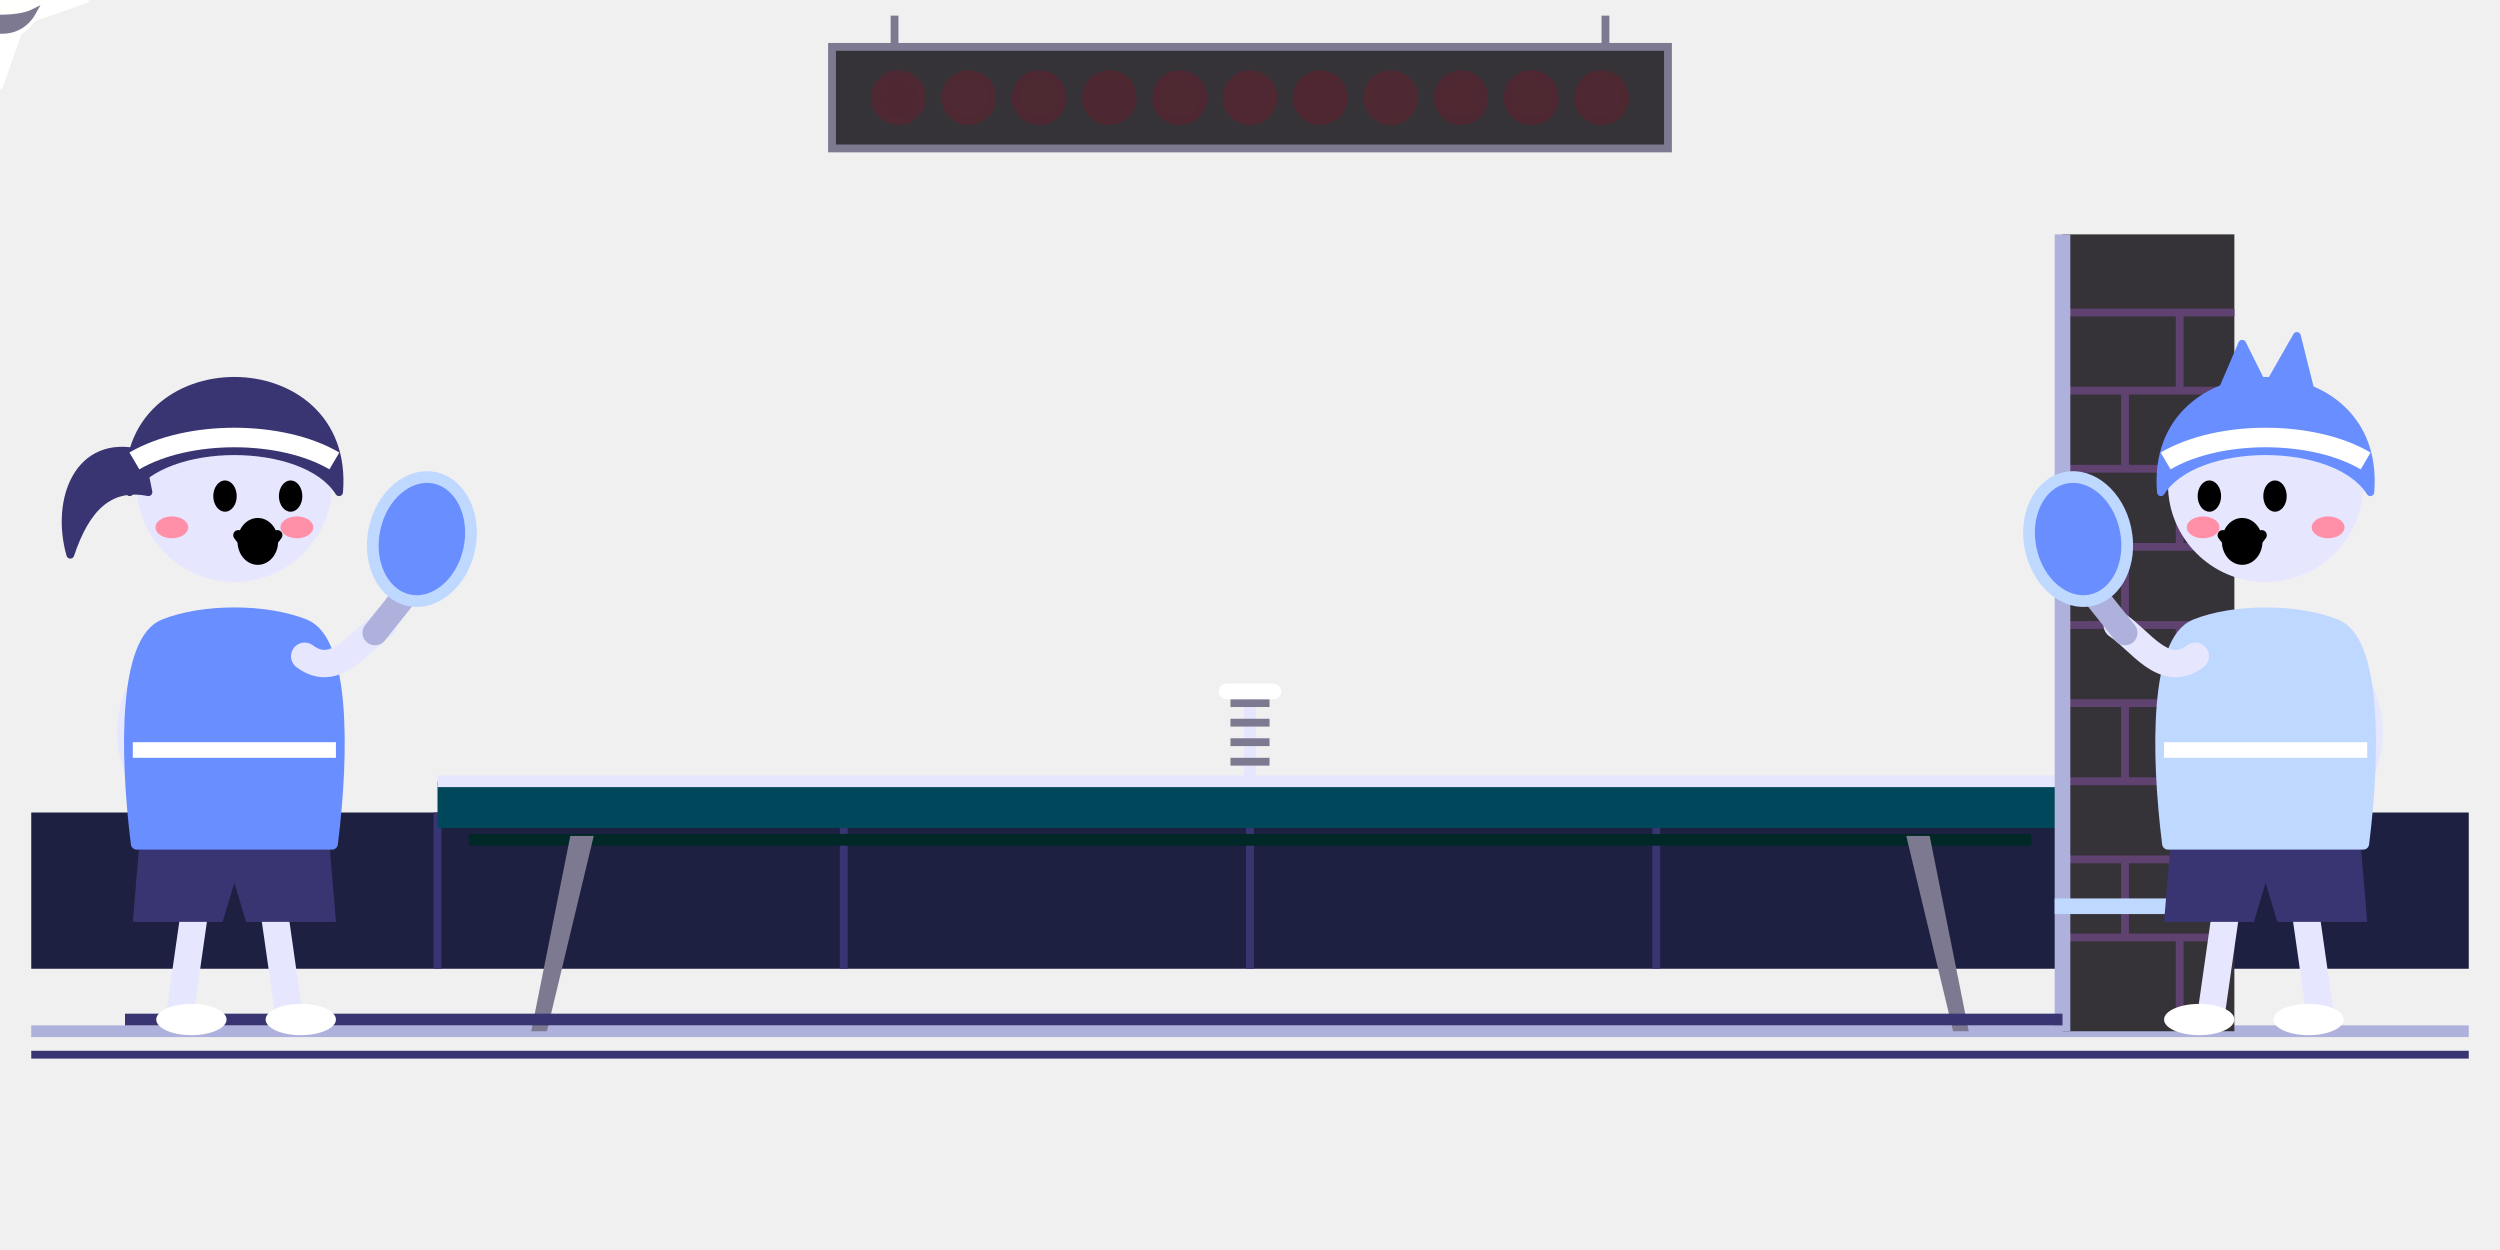
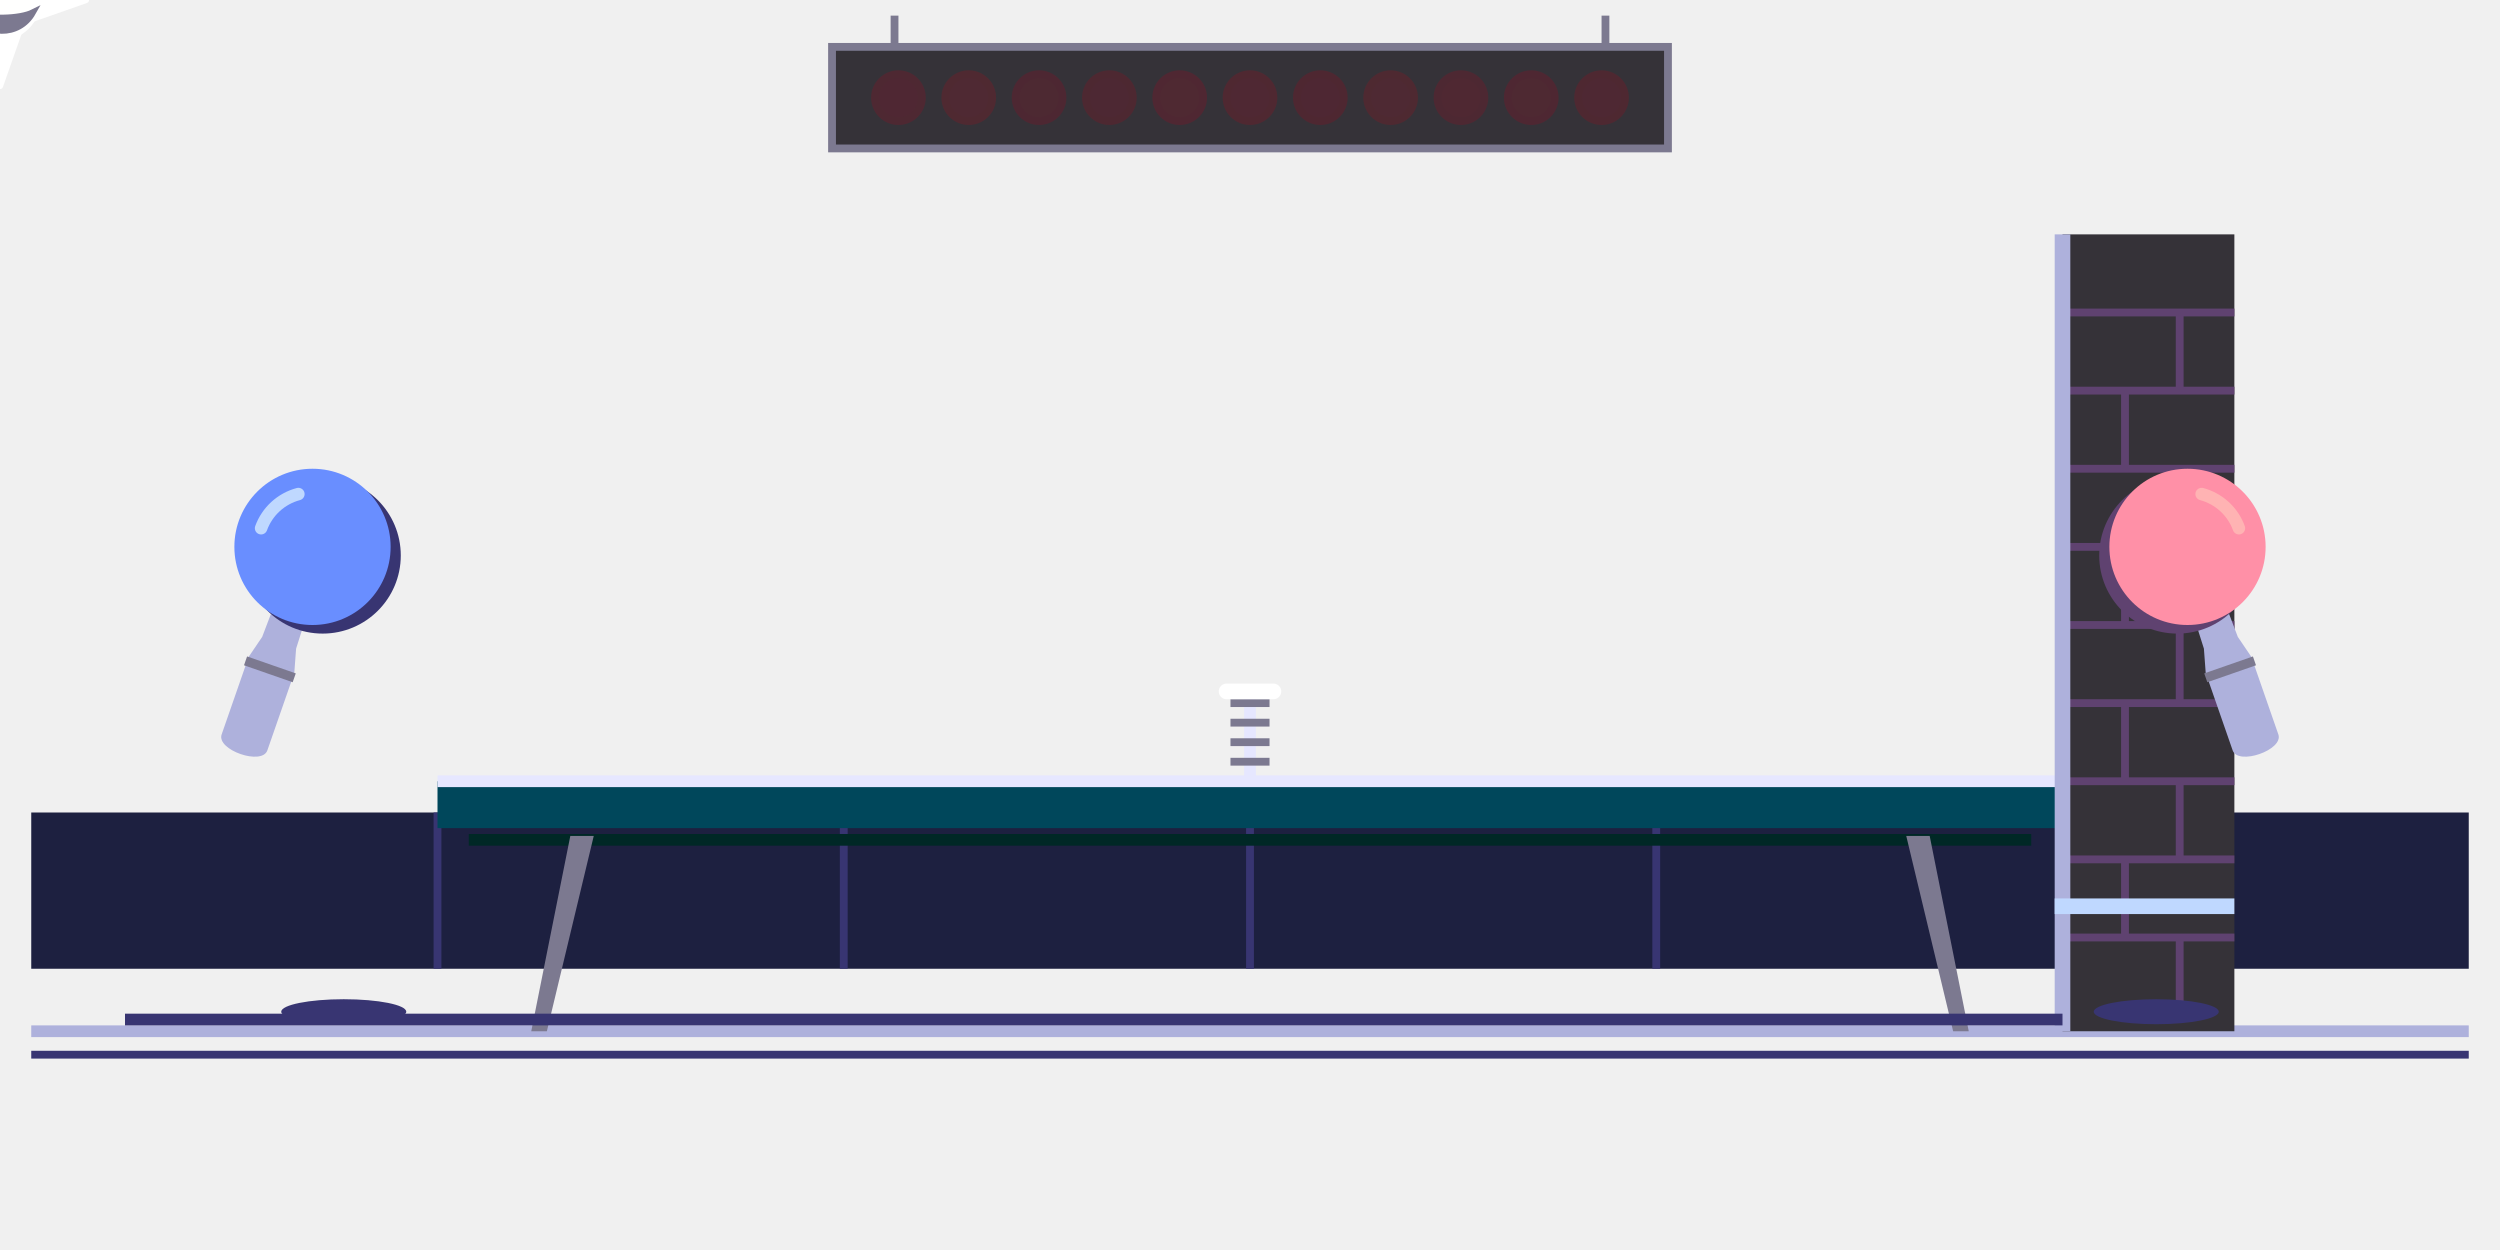
<svg xmlns="http://www.w3.org/2000/svg" version="1.1" x="0" y="0" width="320" height="160" viewBox="0 0 320 160">
  <g id="arena">
    <rect id="barrier" x="4" y="104" width="312" height="20" fill="#1D2040" />
-     <path id="barrier_seams" d="M55.5 104 L55.5 124 L56.5 124 L56.5 104 L55.5 104 L107.5 104 L107.5 124 L108.5 124 L108.5 104 L107.5 104 L159.5 104 L159.5 124 L160.5 124 L160.5 104 L159.5 104 L211.5 104 L211.5 124 L212.5 124 L212.5 104 L211.5 104 L263.5 104 L263.5 124 L264.5 124 L264.5 104 L263.5 104 L211.5 104 L159.5 104 L107.5 104 L55.5 104 Z" fill="#383572" />
+     <path id="barrier_seams" d="M55.5 104 L56.5 104 L56.5 124 L55.5 124 L55.5 104 L107.5 104 L108.5 104 L108.5 124 L107.5 124 L107.5 104 L159.5 104 L160.5 104 L160.5 124 L159.5 124 L159.5 104 L211.5 104 L212.5 104 L212.5 124 L211.5 124 L211.5 104 L263.5 104 L264.5 104 L264.5 124 L263.5 124 L263.5 104 L211.5 104 L159.5 104 L107.5 104 L55.5 104 Z" fill="#383572" />
    <line id="floor" x1="4" y1="132" x2="316" y2="132" stroke="#AEB1DC" stroke-width="1.5" />
    <line id="lip" x1="4" y1="135" x2="316" y2="135" stroke="#383572" stroke-width="1" />
  </g>
  <g id="table">
    <g id="tabletop">
      <rect id="slab" x="56" y="100" width="208" height="6" fill="#00475B" />
      <line id="edge" x1="56" y1="100" x2="264" y2="100" stroke="#E6E7FF" stroke-width="1.5" />
      <line id="underside" x1="60" y1="107.5" x2="260" y2="107.5" stroke="#002826" stroke-width="1.5" />
    </g>
    <g id="legL">
      <path id="legLd" d="M76 107 L70 132 L68 132 L73 107 Z" fill="#7C7990" />
    </g>
    <g id="legR">
      <path id="legRd" d="M244 107 L250 132 L252 132 L247 107 Z" fill="#7C7990" />
    </g>
    <g id="net">
      <line id="netpost" x1="160" y1="88" x2="160" y2="100" stroke="#E6E7FF" stroke-width="1.5" />
-       <path id="netmesh" d="M157.5 90.5 L162.5 90.5 L162.5 89.5 L157.5 89.5 L157.5 90.5 L157.5 93 L162.5 93 L162.5 92 L157.5 92 L157.5 93 L157.5 95.5 L162.5 95.5 L162.5 94.5 L157.5 94.5 L157.5 95.5 L157.5 98 L162.5 98 L162.5 97 L157.5 97 L157.5 98 L157.5 95.5 L157.5 93 L157.5 90.5 Z" fill="#7C7990" />
+       <path id="netmesh" d="M157.5 89.5 L162.5 89.5 L162.5 90.5 L157.5 90.5 L157.5 89.5 L157.5 92 L162.5 92 L162.5 93 L157.5 93 L157.5 92 L157.5 94.5 L162.5 94.5 L162.5 95.5 L157.5 95.5 L157.5 94.5 L157.5 97 L162.5 97 L162.5 98 L157.5 98 L157.5 97 L157.5 94.5 L157.5 92 L157.5 89.5 Z" fill="#7C7990" />
      <line id="nettape" x1="157" y1="88.5" x2="163" y2="88.5" stroke="#FFFFFF" stroke-width="2" stroke-linecap="round" />
    </g>
  </g>
  <g id="wall">
    <rect id="wallface" x="264" y="30" width="22" height="102" fill="#353238" />
    <g id="bricks">
-       <path id="bricks_1" d="M264 40 L286 40" fill="none" stroke="#5F4270" stroke-width="1" />
-       <path id="bricks_2" d="M279 40 L279 50" fill="none" stroke="#5F4270" stroke-width="1" />
-       <path id="bricks_3" d="M264 50 L286 50" fill="none" stroke="#5F4270" stroke-width="1" />
-       <path id="bricks_4" d="M272 50 L272 60" fill="none" stroke="#5F4270" stroke-width="1" />
-       <path id="bricks_5" d="M264 60 L286 60" fill="none" stroke="#5F4270" stroke-width="1" />
-       <path id="bricks_6" d="M279 60 L279 70" fill="none" stroke="#5F4270" stroke-width="1" />
-       <path id="bricks_7" d="M264 70 L286 70" fill="none" stroke="#5F4270" stroke-width="1" />
-       <path id="bricks_8" d="M272 70 L272 80" fill="none" stroke="#5F4270" stroke-width="1" />
-       <path id="bricks_9" d="M264 80 L286 80" fill="none" stroke="#5F4270" stroke-width="1" />
-       <path id="bricks_10" d="M279 80 L279 90" fill="none" stroke="#5F4270" stroke-width="1" />
-       <path id="bricks_11" d="M264 90 L286 90" fill="none" stroke="#5F4270" stroke-width="1" />
-       <path id="bricks_12" d="M272 90 L272 100" fill="none" stroke="#5F4270" stroke-width="1" />
-       <path id="bricks_13" d="M264 100 L286 100" fill="none" stroke="#5F4270" stroke-width="1" />
-       <path id="bricks_14" d="M279 100 L279 110" fill="none" stroke="#5F4270" stroke-width="1" />
-       <path id="bricks_15" d="M264 110 L286 110" fill="none" stroke="#5F4270" stroke-width="1" />
-       <path id="bricks_16" d="M272 110 L272 120" fill="none" stroke="#5F4270" stroke-width="1" />
-       <path id="bricks_17" d="M264 120 L286 120" fill="none" stroke="#5F4270" stroke-width="1" />
-       <path id="bricks_18" d="M279 120 L279 130" fill="none" stroke="#5F4270" stroke-width="1" />
+       <line id="brick1" x1="264" y1="40" x2="286" y2="40" stroke="#5F4270" stroke-width="1" />
+       <line id="brick2" x1="279" y1="40" x2="279" y2="50" stroke="#5F4270" stroke-width="1" />
+       <line id="brick3" x1="264" y1="50" x2="286" y2="50" stroke="#5F4270" stroke-width="1" />
+       <line id="brick4" x1="272" y1="50" x2="272" y2="60" stroke="#5F4270" stroke-width="1" />
+       <line id="brick5" x1="264" y1="60" x2="286" y2="60" stroke="#5F4270" stroke-width="1" />
+       <line id="brick6" x1="279" y1="60" x2="279" y2="70" stroke="#5F4270" stroke-width="1" />
+       <line id="brick7" x1="264" y1="70" x2="286" y2="70" stroke="#5F4270" stroke-width="1" />
+       <line id="brick8" x1="272" y1="70" x2="272" y2="80" stroke="#5F4270" stroke-width="1" />
+       <line id="brick9" x1="264" y1="80" x2="286" y2="80" stroke="#5F4270" stroke-width="1" />
+       <line id="brick10" x1="279" y1="80" x2="279" y2="90" stroke="#5F4270" stroke-width="1" />
+       <line id="brick11" x1="264" y1="90" x2="286" y2="90" stroke="#5F4270" stroke-width="1" />
+       <line id="brick12" x1="272" y1="90" x2="272" y2="100" stroke="#5F4270" stroke-width="1" />
+       <line id="brick13" x1="264" y1="100" x2="286" y2="100" stroke="#5F4270" stroke-width="1" />
+       <line id="brick14" x1="279" y1="100" x2="279" y2="110" stroke="#5F4270" stroke-width="1" />
+       <line id="brick15" x1="264" y1="110" x2="286" y2="110" stroke="#5F4270" stroke-width="1" />
+       <line id="brick16" x1="272" y1="110" x2="272" y2="120" stroke="#5F4270" stroke-width="1" />
+       <line id="brick17" x1="264" y1="120" x2="286" y2="120" stroke="#5F4270" stroke-width="1" />
+       <line id="brick18" x1="279" y1="120" x2="279" y2="130" stroke="#5F4270" stroke-width="1" />
    </g>
    <line id="wallfront" x1="264" y1="30" x2="264" y2="132" stroke="#AEB1DC" stroke-width="2" />
    <line id="tin" x1="263" y1="116" x2="286" y2="116" stroke="#BFD8FF" stroke-width="2" />
    <line id="courtline" x1="16" y1="130.5" x2="264" y2="130.5" stroke="#383572" stroke-width="1.5" />
  </g>
  <g id="shadow">
    <path id="shadowd" d="M5 0 C5 0.72 2.76 1.3 0 1.3 C-2.76 1.3 -5 0.72 -5 0 C-5 -0.72 -2.76 -1.3 0 -1.3 C2.76 -1.3 5 -0.72 5 0 Z" fill="#002826" stroke="#002826" stroke-width="0.5" />
  </g>
-   <g id="pL">
-     <g id="legsL">
-       <path id="legsL_1" d="M25 116 L23 130" fill="none" stroke="#E6E7FF" stroke-width="3.5" stroke-linecap="round" />
-       <path id="legsL_2" d="M35 116 L37 130" fill="none" stroke="#E6E7FF" stroke-width="3.5" stroke-linecap="round" />
-     </g>
-     <path id="shoesL" d="M29 130.5 C29 131.6 26.99 132.5 24.5 132.5 C22.01 132.5 20 131.6 20 130.5 C20 129.4 22.01 128.5 24.5 128.5 C26.99 128.5 29 129.4 29 130.5 L29 130.5 L43 130.5 C43 131.6 40.99 132.5 38.5 132.5 C36.01 132.5 34 131.6 34 130.5 C34 129.4 36.01 128.5 38.5 128.5 C40.99 128.5 43 129.4 43 130.5 L43 130.5 L29 130.5 Z" fill="#FFFFFF" />
-     <path id="shortsL" d="M18 106 L42 106 L43 118 L31.5 118 L30 113 L28.5 118 L17 118 Z" fill="#383572" />
-     <path id="arm2L" d="M21 84 C15 90 16 98 20 102" fill="none" stroke="#E6E7FF" stroke-width="3.5" stroke-linecap="round" />
-     <path id="shirtL" d="M21 80 C16 82 16 96 17.5 108 L42.5 108 C44 96 44 82 39 80 C34 78 26 78 21 80 Z" fill="#698EFF" stroke="#698EFF" stroke-width="1.5" stroke-linejoin="round" />
-     <path id="stripeL" d="M17 96 L43 96" fill="none" stroke="#FFFFFF" stroke-width="2" />
-     <g id="headL">
-       <circle id="faceL" cx="30" cy="62" r="12.5" fill="#E6E7FF" />
-       <g id="hairL">
-         <path id="hairL_1" d="M16.6 63 C15 44 45 44 43.4 63 C39 56 21 56 16.6 63 Z" fill="#383572" stroke="#383572" stroke-width="1" stroke-linejoin="round" />
-         <path id="hairL_2" d="M18 58 C10 56 7 64 9 71 C11 65 14 62 19 63 Z" fill="#383572" stroke="#383572" stroke-width="1" stroke-linejoin="round" />
-       </g>
-       <path id="bandL" d="M17.2 59 C24 55 36 55 42.8 59" fill="none" stroke="#FFFFFF" stroke-width="2.5" />
-       <path id="eyesL" d="M30.3 63.5 C30.3 64.6 29.63 65.5 28.8 65.5 C27.97 65.5 27.3 64.6 27.3 63.5 C27.3 62.4 27.97 61.5 28.8 61.5 C29.63 61.5 30.3 62.4 30.3 63.5 L30.3 63.5 L38.7 63.5 C38.7 64.6 38.03 65.5 37.2 65.5 C36.37 65.5 35.7 64.6 35.7 63.5 C35.7 62.4 36.37 61.5 37.2 61.5 C38.03 61.5 38.7 62.4 38.7 63.5 L38.7 63.5 L30.3 63.5 Z" fill="#010000" />
-       <path id="cheekL" d="M24.1 67.5 C24.1 68.27 23.16 68.9 22 68.9 C20.84 68.9 19.9 68.27 19.9 67.5 C19.9 66.73 20.84 66.1 22 66.1 C23.16 66.1 24.1 66.73 24.1 67.5 L24.1 67.5 L40.1 67.5 C40.1 68.27 39.16 68.9 38 68.9 C36.84 68.9 35.9 68.27 35.9 67.5 C35.9 66.73 36.84 66.1 38 66.1 C39.16 66.1 40.1 66.73 40.1 67.5 L40.1 67.5 L24.1 67.5 Z" fill="#FF90A7" />
-       <g id="smilegL">
-         <path id="smileL" d="M30.5 68.5 C31.8 70.5 34.2 70.5 35.5 68.5" fill="none" stroke="#010000" stroke-width="1.3" stroke-linecap="round" />
-       </g>
-       <g id="yellgL">
-         <path id="yellL" d="M35.2 69.3 C35.2 70.74 34.22 71.9 33 71.9 C31.78 71.9 30.8 70.74 30.8 69.3 C30.8 67.86 31.78 66.7 33 66.7 C34.22 66.7 35.2 67.86 35.2 69.3 Z" fill="#010000" stroke="#010000" stroke-width="0.8" />
-       </g>
-     </g>
+   <g id="padL">
+     <path id="padshadowL" d="M52 129.5 C52 130.38 48.42 131.1 44 131.1 C39.58 131.1 36 130.38 36 129.5 C36 128.62 39.58 127.9 44 127.9 C48.42 127.9 52 128.62 52 129.5 Z" fill="#383572" />
    <g id="batL">
-       <path id="armL" d="M39 84 C43 87 46 82 49 80" fill="none" stroke="#E6E7FF" stroke-width="3.5" stroke-linecap="round" />
-       <line id="handleL" x1="48" y1="81" x2="52" y2="76" stroke="#AEB1DC" stroke-width="3.2" stroke-linecap="round" />
-       <path id="bladeL" d="M60.06 70.29 C59.15 74.61 55.69 77.54 52.34 76.83 C48.99 76.11 47.02 72.03 47.94 67.71 C48.85 63.39 52.31 60.46 55.66 61.17 C59.01 61.89 60.98 65.97 60.06 70.29 Z" fill="#698EFF" stroke="#BFD8FF" stroke-width="1.5" />
+       <path id="handleL" d="M36.05 74.98 L33.56 81.52 L31.82 84.09 L28.37 94.01 C27.68 95.99 33.53 98.03 34.22 96.05 L37.67 86.13 L37.9 83.03 L40.01 76.36 Z" fill="#AEB1DC" />
+       <line id="gripL" x1="31.43" y1="84.59" x2="37.66" y2="86.76" stroke="#7C7990" stroke-width="1.2" />
+       <circle id="rimL" cx="41.3" cy="71.1" r="10" fill="#383572" />
+       <circle id="bladeL" cx="40" cy="70" r="10" fill="#698EFF" />
+       <path id="sheenL" d="M33.42 67.61 C34.2 65.46 35.98 63.83 38.19 63.24" fill="none" stroke="#BFD8FF" stroke-width="1.6" stroke-linecap="round" />
    </g>
  </g>
-   <g id="pR">
-     <g id="legsR">
-       <path id="legsR_1" d="M285 116 L283 130" fill="none" stroke="#E6E7FF" stroke-width="3.5" stroke-linecap="round" />
-       <path id="legsR_2" d="M295 116 L297 130" fill="none" stroke="#E6E7FF" stroke-width="3.5" stroke-linecap="round" />
-     </g>
-     <path id="shoesR" d="M286 130.5 C286 131.6 283.99 132.5 281.5 132.5 C279.01 132.5 277 131.6 277 130.5 C277 129.4 279.01 128.5 281.5 128.5 C283.99 128.5 286 129.4 286 130.5 L286 130.5 L300 130.5 C300 131.6 297.99 132.5 295.5 132.5 C293.01 132.5 291 131.6 291 130.5 C291 129.4 293.01 128.5 295.5 128.5 C297.99 128.5 300 129.4 300 130.5 L300 130.5 L286 130.5 Z" fill="#FFFFFF" />
-     <path id="shortsR" d="M278 106 L302 106 L303 118 L291.5 118 L290 113 L288.5 118 L277 118 Z" fill="#383572" />
-     <path id="arm2R" d="M299 84 C305 90 304 98 300 102" fill="none" stroke="#E6E7FF" stroke-width="3.5" stroke-linecap="round" />
-     <path id="shirtR" d="M281 80 C276 82 276 96 277.5 108 L302.5 108 C304 96 304 82 299 80 C294 78 286 78 281 80 Z" fill="#BFD8FF" stroke="#BFD8FF" stroke-width="1.5" stroke-linejoin="round" />
-     <path id="stripeR" d="M277 96 L303 96" fill="none" stroke="#FFFFFF" stroke-width="2" />
-     <g id="headR">
-       <circle id="faceR" cx="290" cy="62" r="12.5" fill="#E6E7FF" />
-       <g id="hairR">
-         <path id="hairR_1" d="M276.6 63 C275 44 305 44 303.4 63 C299 56 281 56 276.6 63 Z" fill="#698EFF" stroke="#698EFF" stroke-width="1" stroke-linejoin="round" />
-         <path id="hairR_2" d="M284 51 L287 44 L290 50 L294 43 L296 51 Z" fill="#698EFF" stroke="#698EFF" stroke-width="1" stroke-linejoin="round" />
-       </g>
-       <path id="bandR" d="M277.2 59 C284 55 296 55 302.8 59" fill="none" stroke="#FFFFFF" stroke-width="2.5" />
-       <path id="eyesR" d="M284.3 63.5 C284.3 64.6 283.63 65.5 282.8 65.5 C281.97 65.5 281.3 64.6 281.3 63.5 C281.3 62.4 281.97 61.5 282.8 61.5 C283.63 61.5 284.3 62.4 284.3 63.5 L284.3 63.5 L292.7 63.5 C292.7 64.6 292.03 65.5 291.2 65.5 C290.37 65.5 289.7 64.6 289.7 63.5 C289.7 62.4 290.37 61.5 291.2 61.5 C292.03 61.5 292.7 62.4 292.7 63.5 L292.7 63.5 L284.3 63.5 Z" fill="#010000" />
-       <path id="cheekR" d="M284.1 67.5 C284.1 68.27 283.16 68.9 282 68.9 C280.84 68.9 279.9 68.27 279.9 67.5 C279.9 66.73 280.84 66.1 282 66.1 C283.16 66.1 284.1 66.73 284.1 67.5 L284.1 67.5 L300.1 67.5 C300.1 68.27 299.16 68.9 298 68.9 C296.84 68.9 295.9 68.27 295.9 67.5 C295.9 66.73 296.84 66.1 298 66.1 C299.16 66.1 300.1 66.73 300.1 67.5 L300.1 67.5 L284.1 67.5 Z" fill="#FF90A7" />
-       <g id="smilegR">
-         <path id="smileR" d="M284.5 68.5 C285.8 70.5 288.2 70.5 289.5 68.5" fill="none" stroke="#010000" stroke-width="1.3" stroke-linecap="round" />
-       </g>
-       <g id="yellgR">
-         <path id="yellR" d="M289.2 69.3 C289.2 70.74 288.22 71.9 287 71.9 C285.78 71.9 284.8 70.74 284.8 69.3 C284.8 67.86 285.78 66.7 287 66.7 C288.22 66.7 289.2 67.86 289.2 69.3 Z" fill="#010000" stroke="#010000" stroke-width="0.8" />
-       </g>
-     </g>
+   <g id="padR">
+     <path id="padshadowR" d="M284 129.5 C284 130.38 280.42 131.1 276 131.1 C271.58 131.1 268 130.38 268 129.5 C268 128.62 271.58 127.9 276 127.9 C280.42 127.9 284 128.62 284 129.5 Z" fill="#383572" />
    <g id="batR">
-       <path id="armR" d="M281 84 C277 87 274 82 271 80" fill="none" stroke="#E6E7FF" stroke-width="3.5" stroke-linecap="round" />
-       <line id="handleR" x1="272" y1="81" x2="268" y2="76" stroke="#AEB1DC" stroke-width="3.2" stroke-linecap="round" />
-       <path id="bladeR" d="M272.06 67.71 C272.98 72.03 271.01 76.11 267.66 76.83 C264.31 77.54 260.85 74.61 259.94 70.29 C259.02 65.97 260.99 61.89 264.34 61.17 C267.69 60.46 271.15 63.39 272.06 67.71 Z" fill="#698EFF" stroke="#BFD8FF" stroke-width="1.5" />
+       <path id="handleR" d="M279.99 76.36 L282.1 83.03 L282.33 86.13 L285.78 96.05 C286.47 98.03 292.32 95.99 291.63 94.01 L288.18 84.09 L286.44 81.52 L283.95 74.98 Z" fill="#AEB1DC" />
+       <line id="gripR" x1="282.34" y1="86.76" x2="288.57" y2="84.59" stroke="#7C7990" stroke-width="1.2" />
+       <circle id="rimR" cx="278.7" cy="71.1" r="10" fill="#5F4270" />
+       <circle id="bladeR" cx="280" cy="70" r="10" fill="#FF90A7" />
+       <path id="sheenR" d="M281.81 63.24 C284.02 63.83 285.8 65.46 286.58 67.61" fill="none" stroke="#FFB3B3" stroke-width="1.6" stroke-linecap="round" />
    </g>
  </g>
  <g id="score">
    <line id="wire1" x1="114.5" y1="2" x2="114.5" y2="6" stroke="#7C7990" stroke-width="1" />
    <line id="wire2" x1="205.5" y1="2" x2="205.5" y2="6" stroke="#7C7990" stroke-width="1" />
    <rect id="board" x="106.5" y="6" width="107" height="13" fill="#353238" stroke="#7C7990" stroke-width="1" />
    <circle id="pip1" cx="205" cy="12.5" r="3" fill="#4E2833" stroke="#4E2831" stroke-width="1" />
    <circle id="pip2" cx="196" cy="12.5" r="3" fill="#4E2932" stroke="#4E2732" stroke-width="1" />
    <circle id="pip3" cx="187" cy="12.5" r="3" fill="#4F2832" stroke="#4D2832" stroke-width="1" />
    <circle id="pip4" cx="178" cy="12.5" r="3" fill="#4E2933" stroke="#4E2931" stroke-width="1" />
    <circle id="pip5" cx="169" cy="12.5" r="3" fill="#4E2733" stroke="#4E2731" stroke-width="1" />
    <circle id="pip6" cx="160" cy="12.5" r="3" fill="#4F2833" stroke="#4F2831" stroke-width="1" />
    <circle id="pip7" cx="151" cy="12.5" r="3" fill="#4F2932" stroke="#4F2732" stroke-width="1" />
    <circle id="pip8" cx="142" cy="12.5" r="3" fill="#4D2833" stroke="#4D2831" stroke-width="1" />
    <circle id="pip9" cx="133" cy="12.5" r="3" fill="#4D2932" stroke="#4D2732" stroke-width="1" />
    <circle id="pip10" cx="124" cy="12.5" r="3" fill="#4F2933" stroke="#4F2931" stroke-width="1" />
    <circle id="pip11" cx="115" cy="12.5" r="3" fill="#4F2733" stroke="#4E2832" stroke-width="1" />
  </g>
  <g id="ball">
    <g id="glow">
      <path id="glowstar" d="M0 -11 L2.86 -2.86 L11 0 L2.86 2.86 L0 11 L-2.86 2.86 L-11 0 L-2.86 -2.86 Z" fill="#FFFFFF" stroke="#FFFFFF" stroke-width="0.8" stroke-linejoin="round" />
    </g>
    <circle id="ballbody" cx="0" cy="0" r="4.6" fill="#FFFFFE" stroke="#FFFFFF" stroke-width="1.2" />
    <path id="ballshade" d="M-3.6 1.6 C-2 4.6 2.4 4.8 4.2 1.6 C2.6 2.4 -1.6 2.6 -3.6 1.6 Z" fill="#7C7990" stroke="#7C7990" stroke-width="0.8" />
    <circle id="ballglint" cx="-1.5" cy="-1.6" r="1.1" fill="#E6E7FF" stroke="#E6E7FF" stroke-width="0.5" />
  </g>
</svg>
